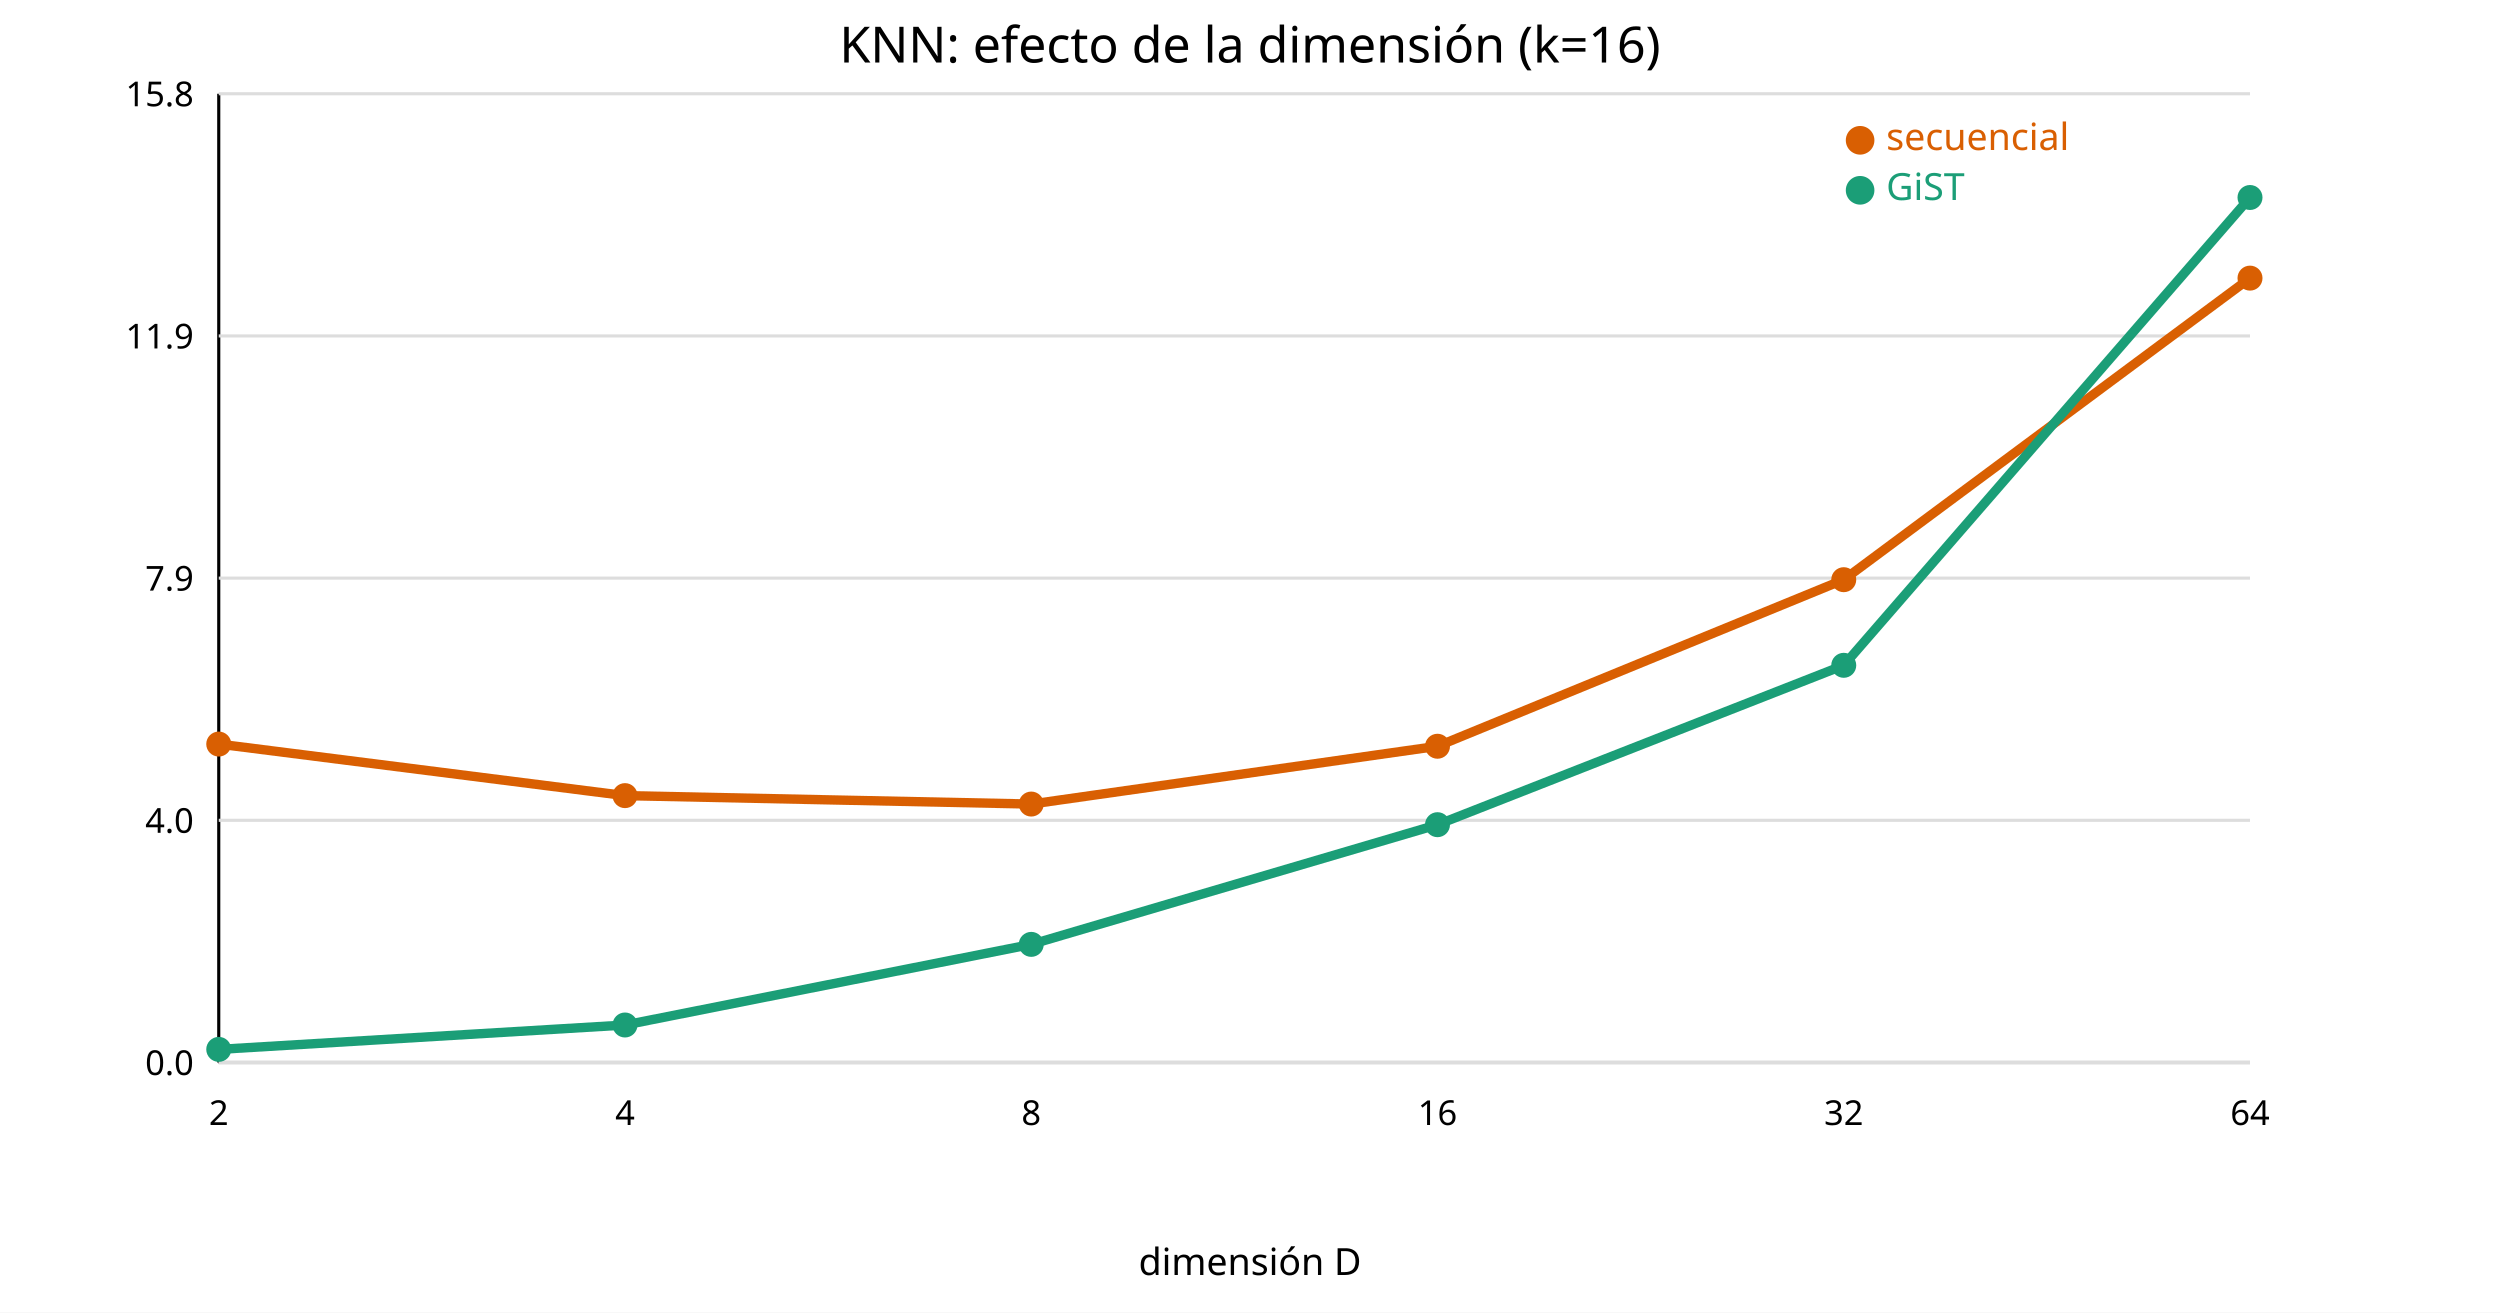
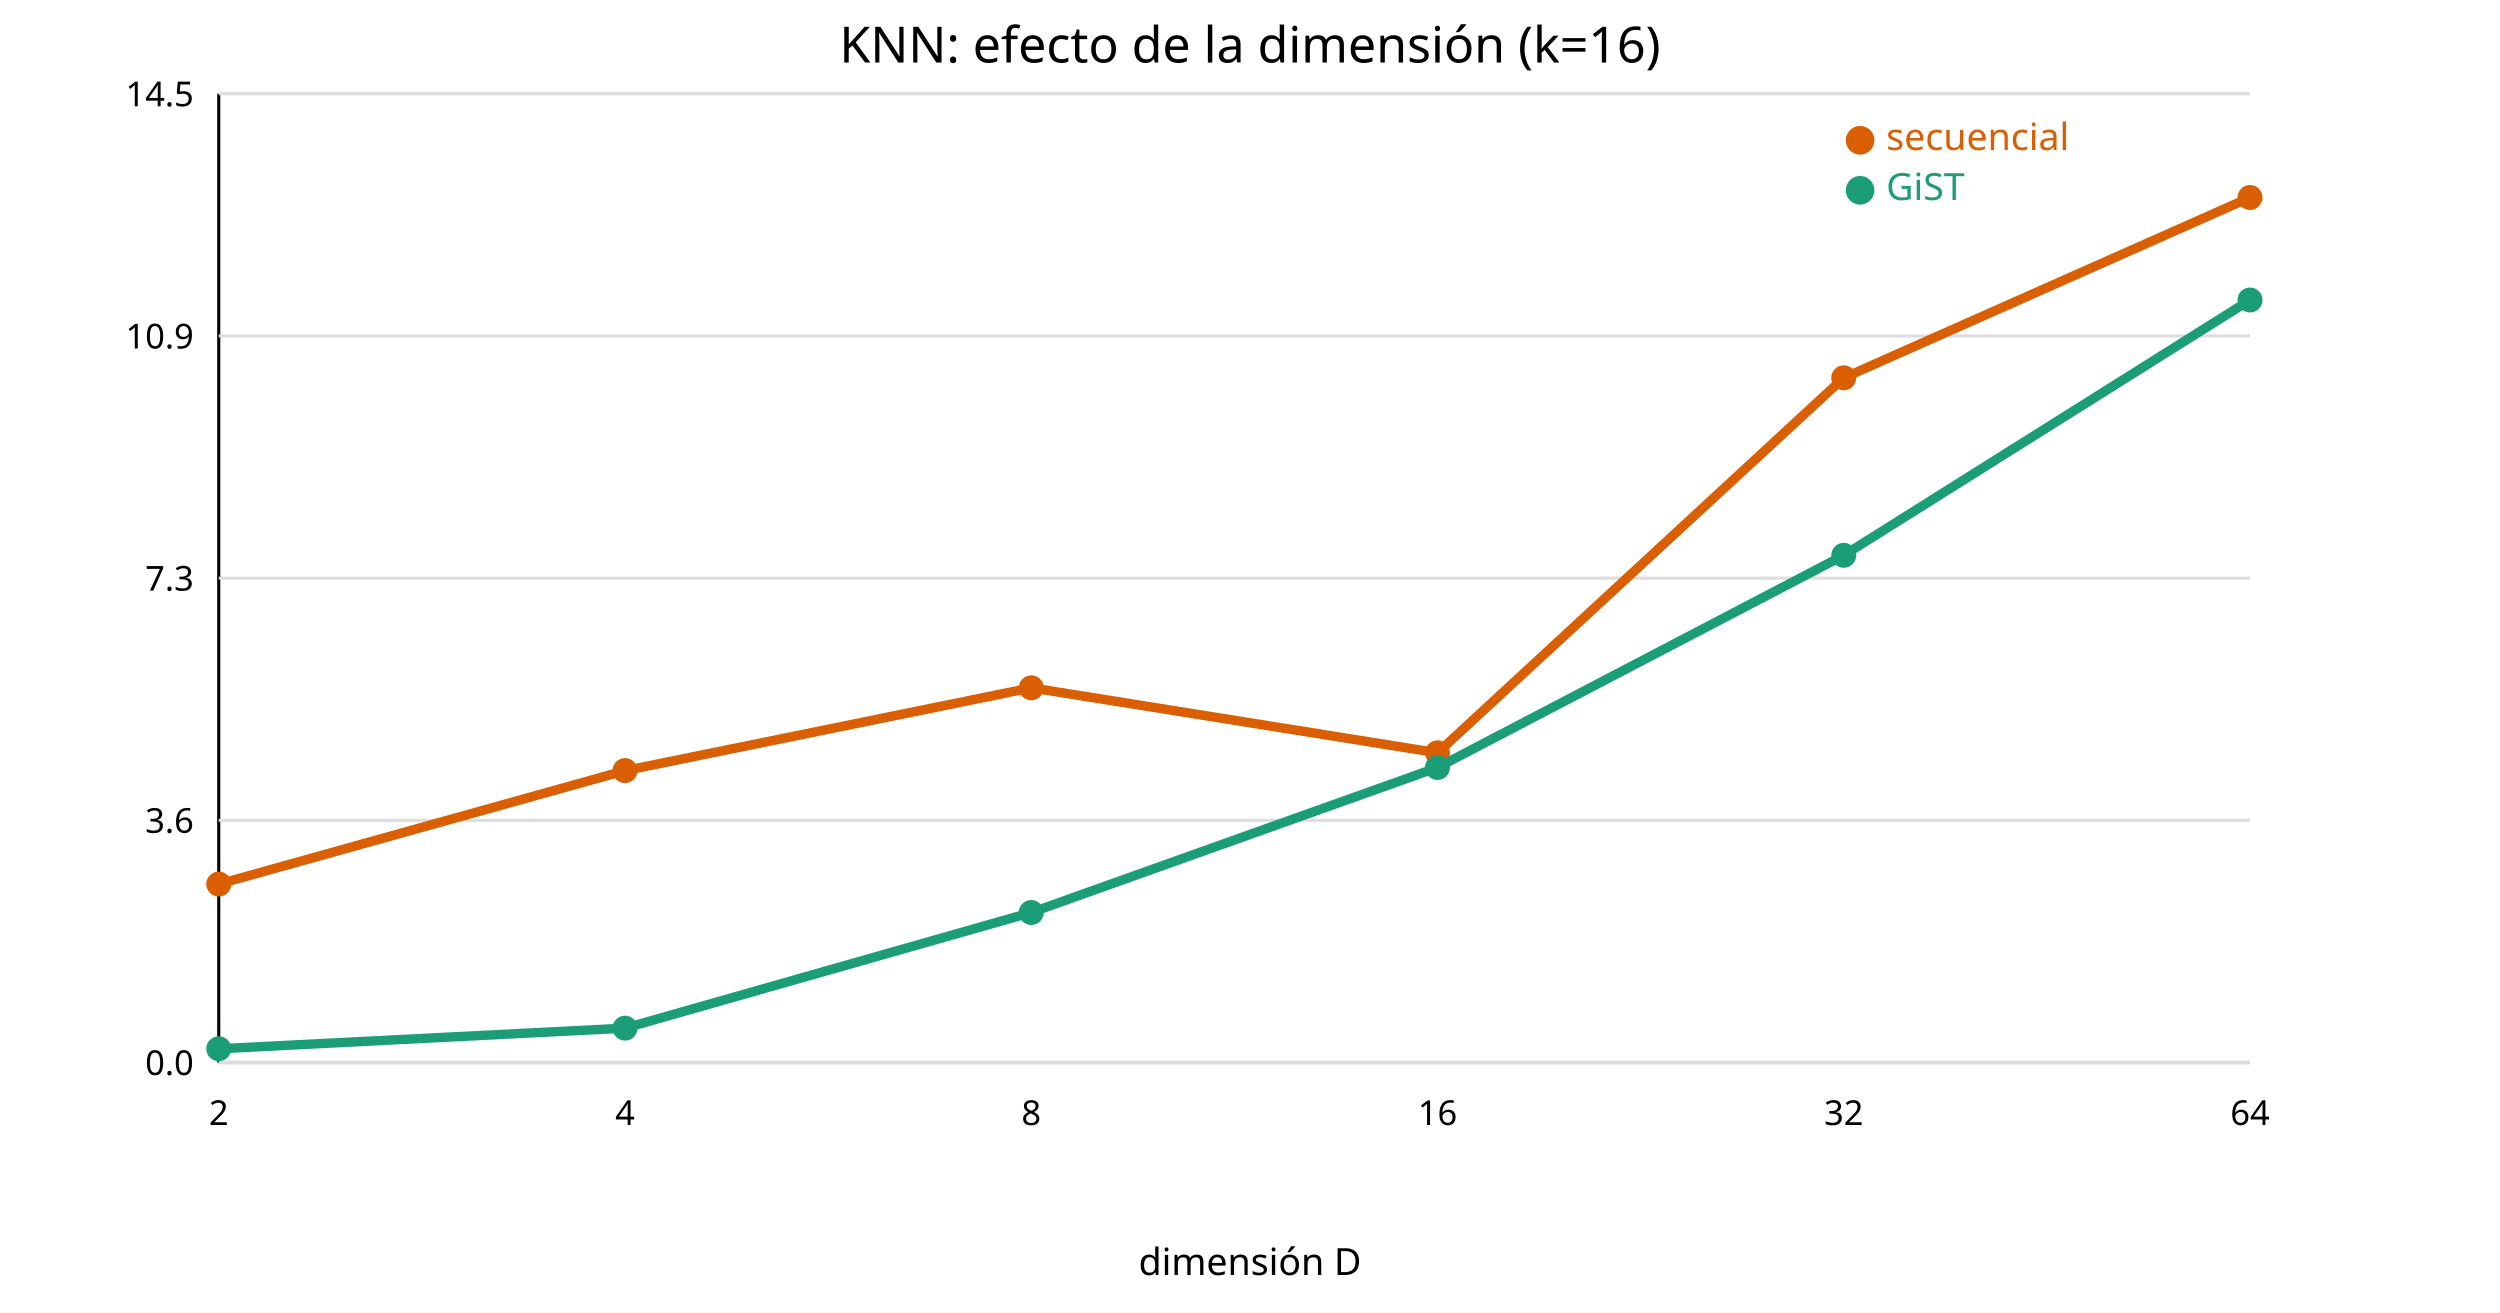
<svg xmlns="http://www.w3.org/2000/svg" width="800" height="420" viewBox="0 0 800 420">
  <rect width="100%" height="100%" fill="white" />
  <text x="400" y="20" text-anchor="middle" font-family="sans-serif" font-size="16">KNN: efecto de la dimensión (k=16)</text>
  <line x1="70" y1="340" x2="720" y2="340" stroke="black" />
  <line x1="70" y1="30" x2="70" y2="340" stroke="black" />
  <line x1="70" y1="340.0" x2="720" y2="340.0" stroke="#ddd" />
  <text x="62" y="344.0" text-anchor="end" font-family="sans-serif" font-size="11">0.0</text>
  <line x1="70" y1="262.5" x2="720" y2="262.5" stroke="#ddd" />
-   <text x="62" y="266.5" text-anchor="end" font-family="sans-serif" font-size="11">4.0</text>
+   <text x="62" y="266.5" text-anchor="end" font-family="sans-serif" font-size="11">3.6</text>
  <line x1="70" y1="185.0" x2="720" y2="185.0" stroke="#ddd" />
-   <text x="62" y="189.0" text-anchor="end" font-family="sans-serif" font-size="11">7.9</text>
+   <text x="62" y="189.0" text-anchor="end" font-family="sans-serif" font-size="11">7.3</text>
  <line x1="70" y1="107.5" x2="720" y2="107.5" stroke="#ddd" />
-   <text x="62" y="111.5" text-anchor="end" font-family="sans-serif" font-size="11">11.9</text>
+   <text x="62" y="111.5" text-anchor="end" font-family="sans-serif" font-size="11">10.9</text>
  <line x1="70" y1="30.0" x2="720" y2="30.0" stroke="#ddd" />
-   <text x="62" y="34.0" text-anchor="end" font-family="sans-serif" font-size="11">15.8</text>
+   <text x="62" y="34.0" text-anchor="end" font-family="sans-serif" font-size="11">14.5</text>
  <text x="70.0" y="360" text-anchor="middle" font-family="sans-serif" font-size="11">2</text>
  <text x="200.0" y="360" text-anchor="middle" font-family="sans-serif" font-size="11">4</text>
  <text x="330.0" y="360" text-anchor="middle" font-family="sans-serif" font-size="11">8</text>
  <text x="460.0" y="360" text-anchor="middle" font-family="sans-serif" font-size="11">16</text>
  <text x="590.0" y="360" text-anchor="middle" font-family="sans-serif" font-size="11">32</text>
  <text x="720.0" y="360" text-anchor="middle" font-family="sans-serif" font-size="11">64</text>
-   <polyline fill="none" stroke="#d95f02" stroke-width="3" points="70.0,238.1 200.0,254.6 330.0,257.3 460.0,238.8 590.0,185.5 720.0,89.0" />
-   <circle cx="70.0" cy="238.1" r="4" fill="#d95f02" />
-   <circle cx="200.0" cy="254.6" r="4" fill="#d95f02" />
-   <circle cx="330.0" cy="257.3" r="4" fill="#d95f02" />
-   <circle cx="460.0" cy="238.8" r="4" fill="#d95f02" />
-   <circle cx="590.0" cy="185.5" r="4" fill="#d95f02" />
-   <circle cx="720.0" cy="89.0" r="4" fill="#d95f02" />
-   <polyline fill="none" stroke="#1b9e77" stroke-width="3" points="70.0,335.8 200.0,328.0 330.0,302.2 460.0,263.9 590.0,212.9 720.0,63.2" />
-   <circle cx="70.0" cy="335.8" r="4" fill="#1b9e77" />
-   <circle cx="200.0" cy="328.0" r="4" fill="#1b9e77" />
-   <circle cx="330.0" cy="302.2" r="4" fill="#1b9e77" />
-   <circle cx="460.0" cy="263.9" r="4" fill="#1b9e77" />
-   <circle cx="590.0" cy="212.9" r="4" fill="#1b9e77" />
-   <circle cx="720.0" cy="63.2" r="4" fill="#1b9e77" />
+   <polyline fill="none" stroke="#d95f02" stroke-width="3" points="70.0,282.9 200.0,246.6 330.0,220.1 460.0,240.9 590.0,120.9 720.0,63.2" />
+   <circle cx="70.0" cy="282.9" r="4" fill="#d95f02" />
+   <circle cx="200.0" cy="246.6" r="4" fill="#d95f02" />
+   <circle cx="330.0" cy="220.1" r="4" fill="#d95f02" />
+   <circle cx="460.0" cy="240.9" r="4" fill="#d95f02" />
+   <circle cx="590.0" cy="120.9" r="4" fill="#d95f02" />
+   <circle cx="720.0" cy="63.2" r="4" fill="#d95f02" />
+   <polyline fill="none" stroke="#1b9e77" stroke-width="3" points="70.0,335.6 200.0,329.0 330.0,292.0 460.0,245.6 590.0,177.7 720.0,96.0" />
+   <circle cx="70.0" cy="335.6" r="4" fill="#1b9e77" />
+   <circle cx="200.0" cy="329.0" r="4" fill="#1b9e77" />
+   <circle cx="330.0" cy="292.0" r="4" fill="#1b9e77" />
+   <circle cx="460.0" cy="245.6" r="4" fill="#1b9e77" />
+   <circle cx="590.0" cy="177.7" r="4" fill="#1b9e77" />
+   <circle cx="720.0" cy="96.0" r="4" fill="#1b9e77" />
  <text x="400" y="408" text-anchor="middle" font-family="sans-serif" font-size="12">dimensión D</text>
  <text x="590" y="48" font-family="sans-serif" font-size="12" fill="#d95f02">● secuencial</text>
  <text x="590" y="64" font-family="sans-serif" font-size="12" fill="#1b9e77">● GiST</text>
</svg>
